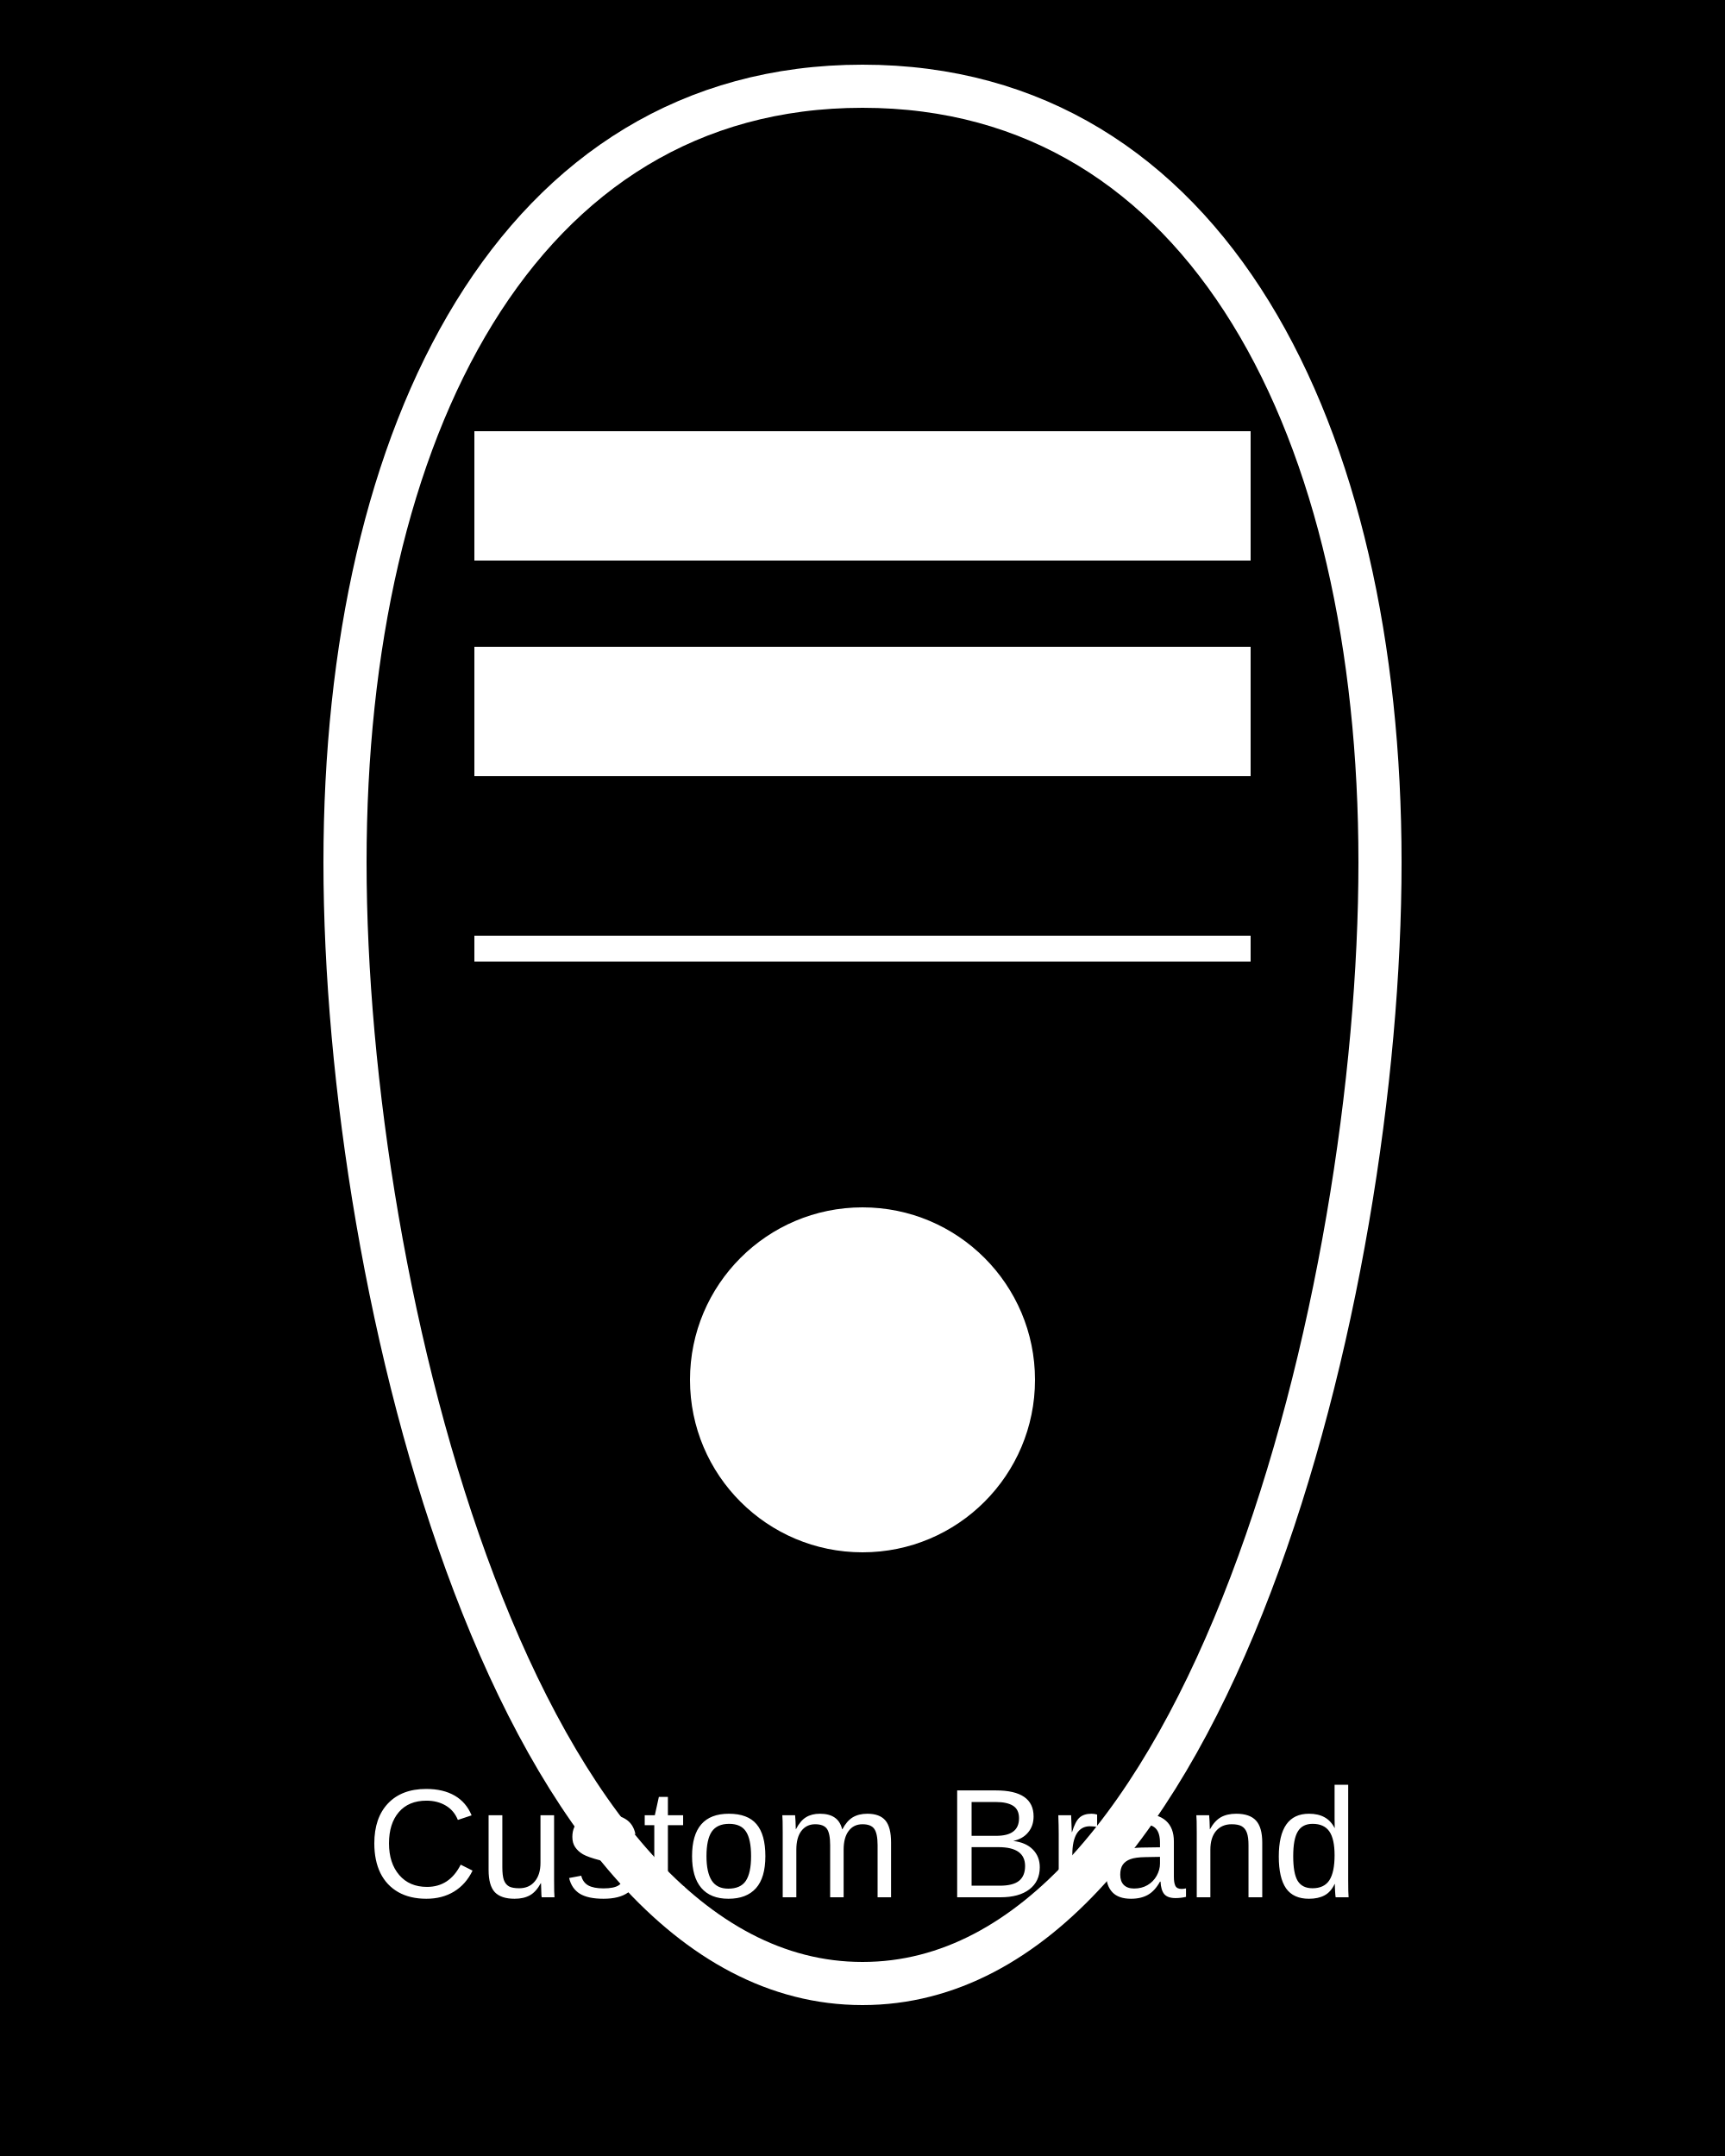
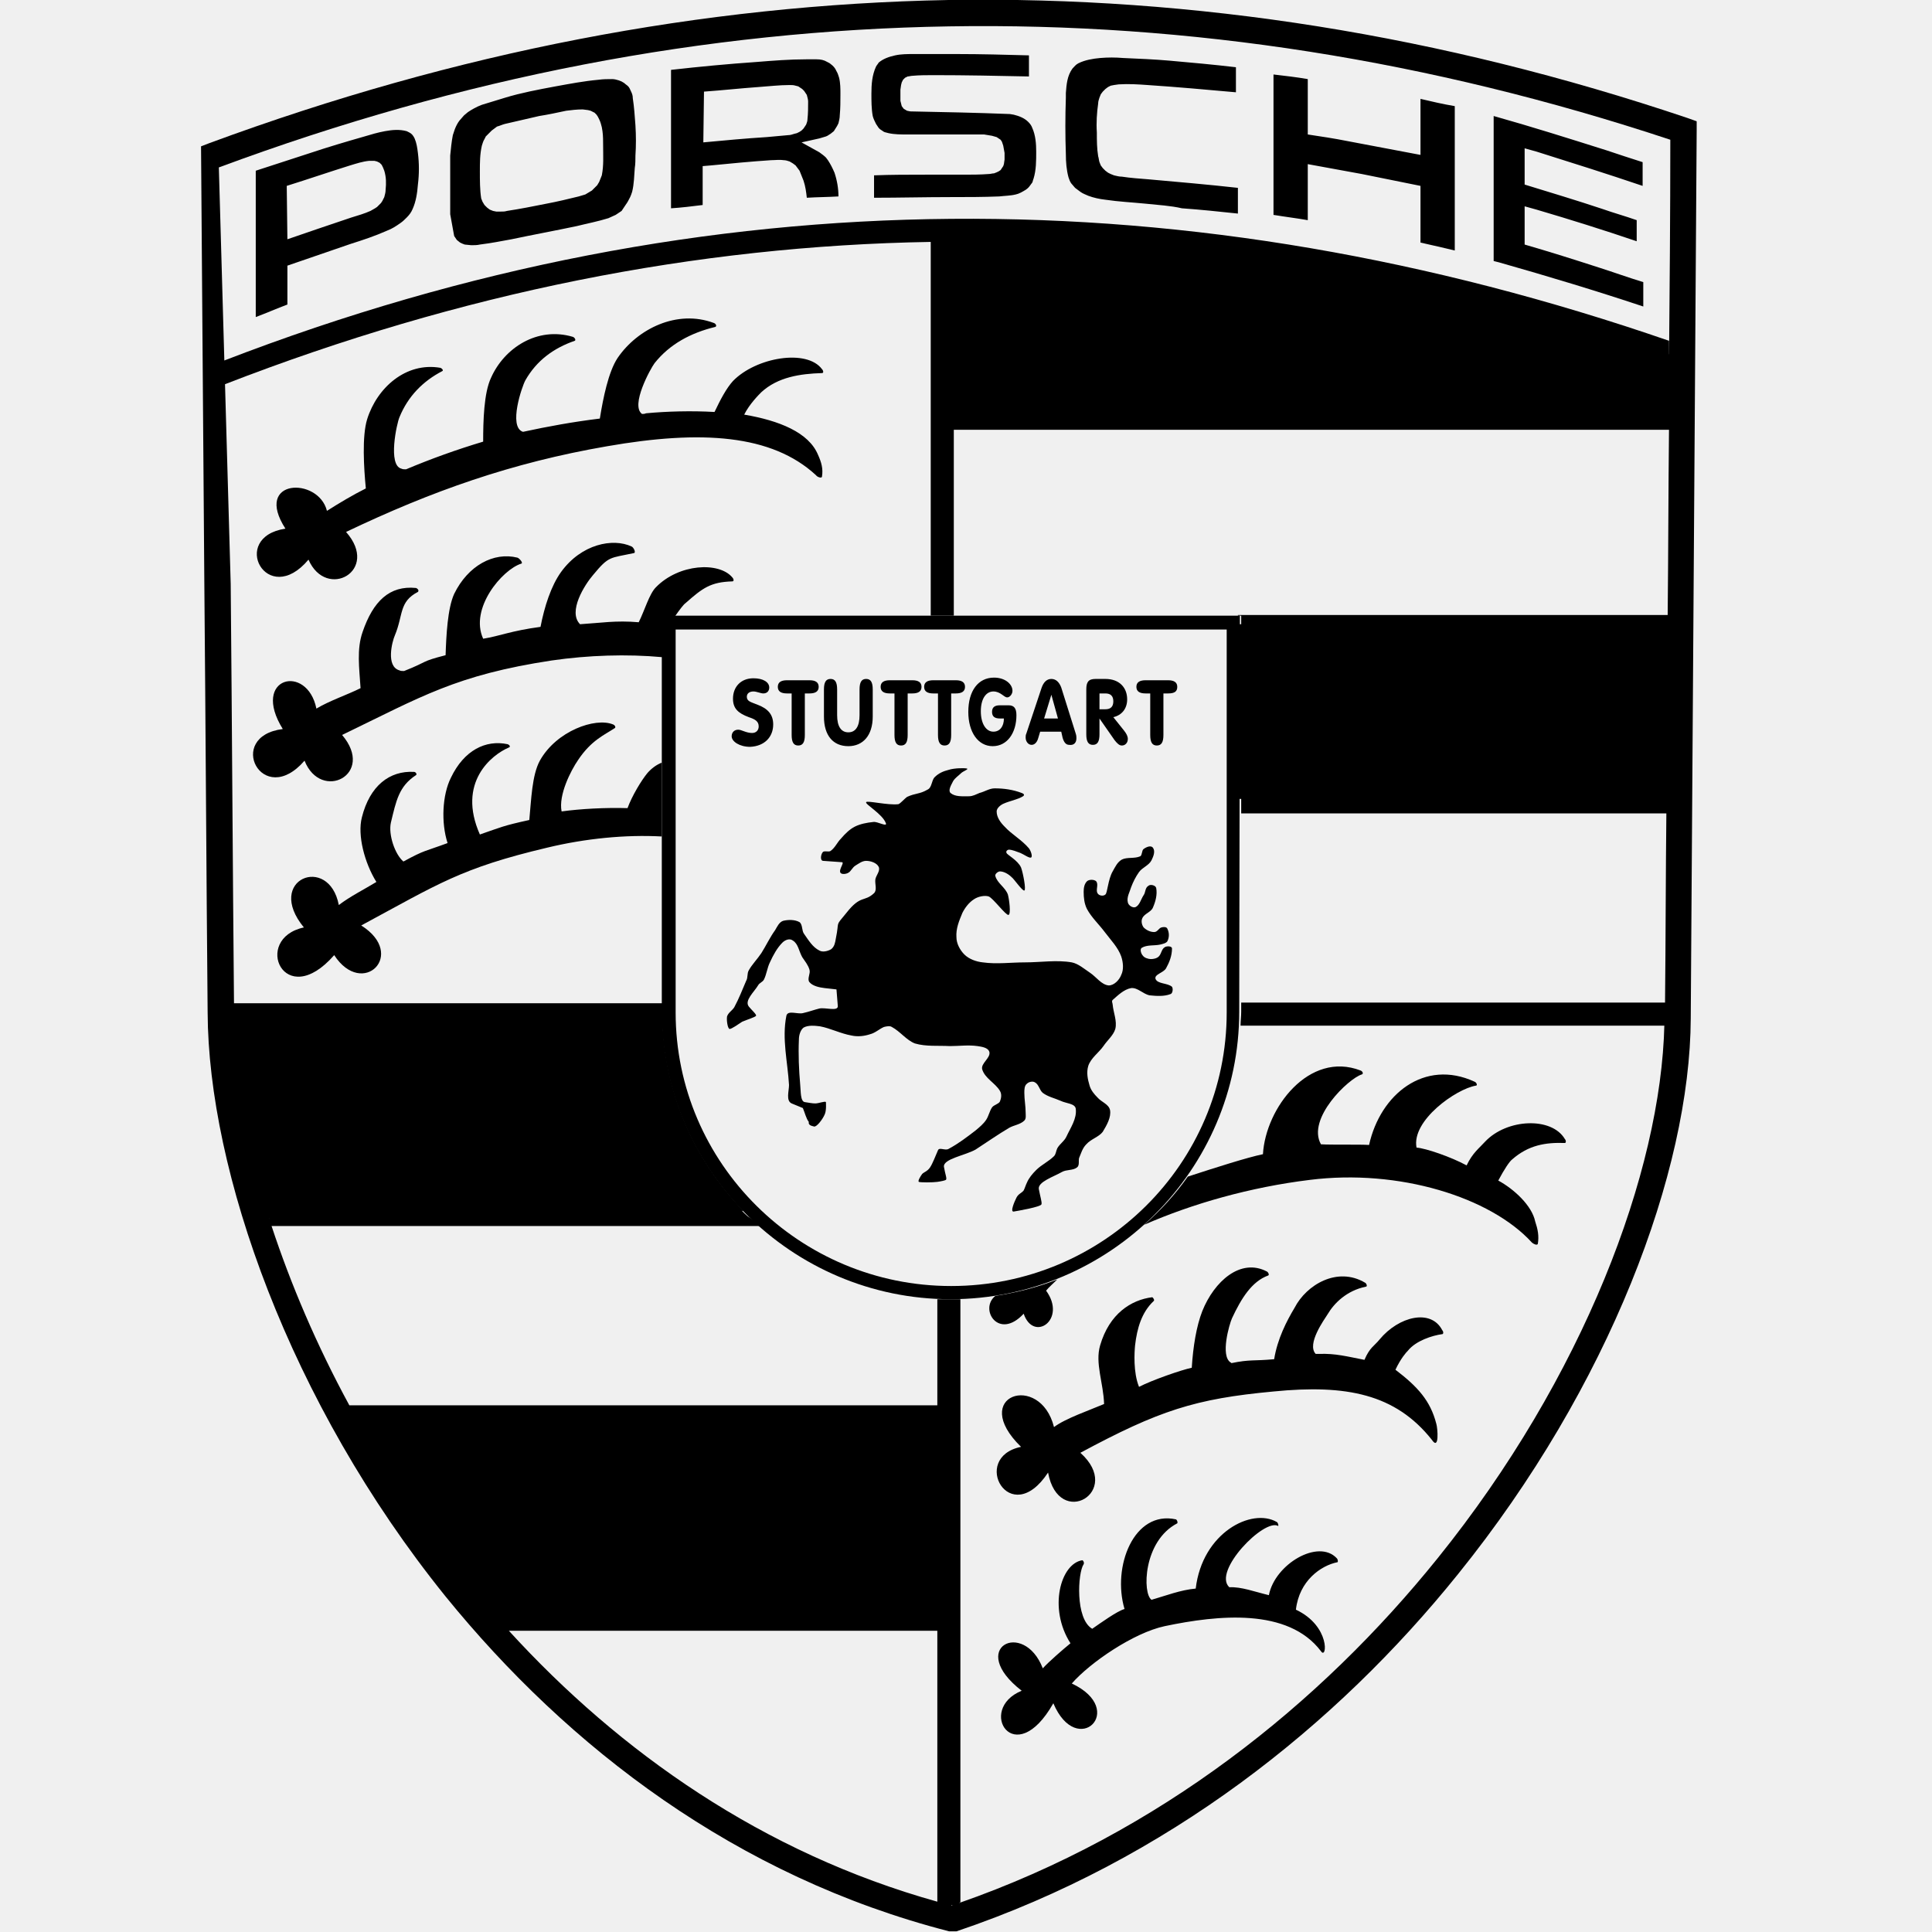
- <svg xmlns="http://www.w3.org/2000/svg" width="200" height="250" viewBox="0 0 200 250">
-   <rect width="100%" height="100%" fill="black" />
-   <path d="M100,10 C140,10 160,50 160,100 C160,150 140,230 100,230 C60,230 40,150 40,100 C40,50 60,10 100,10 Z" fill="none" stroke="white" stroke-width="5" />
-   <rect x="55" y="50" width="90" height="15" fill="white" />
-   <rect x="55" y="75" width="90" height="15" fill="white" />
-   <line x1="55" y1="110" x2="145" y2="110" stroke="white" stroke-width="3" />
-   <circle cx="100" cy="160" r="20" fill="white" />
-   <text x="50%" y="220" font-family="Arial" font-size="18" fill="white" text-anchor="middle">Custom Brand</text>
+ <svg xmlns="http://www.w3.org/2000/svg" fill="#000000" version="1.1" id="Ebene_1" viewBox="0 0 293.1 293.1" xml:space="preserve" width="800px" height="800px">
+   <g>
+     <path d="M159.9,216.5c1.7-1.3,5.5-2.6,7.6-3.5c-0.1-3.2-1.4-6.2-0.6-8.9c1.4-4.8,4.7-6.9,7.9-7.3c0.2,0.1,0.4,0.5,0.2,0.6   c-1.8,1.7-2.5,4.1-2.8,6.7c-0.1,1-0.3,4.1,0.6,6.3c1.9-1,6.5-2.6,8-2.9c0.2-3.2,0.7-6.3,1.6-8.6c1.8-4.5,5.8-8.1,9.8-6   c0.2,0.1,0.4,0.5,0.2,0.6c-2.5,0.9-4.1,3.5-5.5,6.5c-0.4,0.9-1.8,5.7-0.2,6.7c0,0,0.1,0,0.1,0.1c2.9-0.6,3.4-0.3,6.5-0.6   c0.5-3.1,1.9-5.8,3.1-7.8c1.8-3.5,6.5-6.3,10.7-3.8c0.2,0.1,0.4,0.6,0.1,0.6c-2.9,0.6-4.8,2.5-5.8,4.2c-0.5,0.8-3.2,4.5-1.8,6   c0.1,0,0.3,0,0.5,0c2.5-0.1,4.3,0.4,6.9,0.9c0.8-1.9,1.5-2.1,2.3-3.1c2.9-3.5,7.8-4.7,9.5-1.4c0.2,0.2,0.2,0.6,0,0.6   c-1.5,0.2-4,1-5.2,2.5c-0.3,0.3-1.1,1.2-1.9,2.9c3.4,2.6,5.3,4.7,6.2,8.2c0.2,0.6,0.5,4.2-0.7,2.4c-5.5-6.9-12.9-8.4-24-7.3   c-11.9,1.1-17.4,2.9-29.3,9.3c6.6,5.9-3.3,11.7-4.9,3c-5.8,8.8-11.9-2.3-4.1-3.9C146.9,211.7,157.8,208.1,159.9,216.5L159.9,216.5z   " />
+     <path d="M180.2,178.5c4.3-1.4,9-2.9,11.4-3.4c0.4-7,7-15.7,14.8-12.7c0.3,0.1,0.5,0.5,0.2,0.6c-2,0.6-8.4,6.7-6.2,10.6   c1.6,0.1,6,0,7.3,0.1c1.7-7.7,8.4-13.1,16-9.6c0.3,0.1,0.5,0.6,0.2,0.6c-3,0.5-9.8,5.3-9,9.4c1.4,0.1,5.2,1.4,7.6,2.7   c0.9-1.9,1.9-2.6,2.8-3.6c3.3-3.5,10.1-3.8,12.1-0.4c0.2,0.2,0.2,0.6,0,0.6c-2.9-0.1-5.5,0.3-8,2.5c-0.4,0.3-1.2,1.5-2.1,3.2   c2.4,1.3,5.1,3.8,5.6,6.2c0.4,1.2,0.6,2.2,0.4,3.4c-0.1,0.3-0.7,0-0.9-0.2c-6.3-6.9-20.2-11.2-33.7-9.5c-9,1.1-17.8,3.6-25.1,6.8   C176.1,183.6,178.3,181.2,180.2,178.5L180.2,178.5z M160.4,194.1c-0.6,0.6-1.2,1.1-1.7,1.7c3.2,4.4-1.9,7.9-3.4,3.5   c-3.8,4.1-6.8-0.7-4.3-2.7C154.2,196.1,157.4,195.3,160.4,194.1L160.4,194.1z" />
+     <path d="M158.2,253.1c0.9-1,3.1-2.9,4.2-3.8c-3.4-5.3-1.5-12.1,1.8-12.6c0.2,0.1,0.3,0.4,0.2,0.6c-0.9,1.3-1.3,8.3,1.3,9.8   c1.3-0.9,3.8-2.7,4.9-3c-1.9-6.4,1.4-15,7.8-13.6c0.2,0.1,0.3,0.5,0.2,0.6c-5.2,2.7-5.3,10.7-3.9,11.6c2.1-0.6,4.4-1.5,6.7-1.7   c1-8.5,8.5-12.3,12.3-10.1c0.2,0.1,0.3,0.6,0.2,0.6c-2.1-1.2-10,6.9-7.4,9.3c1.8-0.1,3.9,0.7,6,1.2c0.9-4.7,7.5-8.6,10.3-5.6   c0.2,0.2,0.2,0.6,0.1,0.6c-2.5,0.5-5.8,2.8-6.3,7.2c5.3,2.5,4.7,7.7,3.8,6.3c-5-6.6-15.6-5.5-23.7-3.8c-4.7,1-11.3,5.5-14.1,8.7   c8.5,4,0.8,11.5-2.8,3c-5.9,10.4-11.7,0.9-4.8-1.9C146.6,250,155.3,245.6,158.2,253.1L158.2,253.1z" />
+     <path d="M72.6,245.2c-8.4-9.7-15.5-20.2-21.2-30.8h92v30.8L72.6,245.2L72.6,245.2z" />
+     <polygon points="187.7,94.7 255.3,94.7 255.3,121.2 187.7,121.2  " />
+     <polygon points="255.3,54.5 235.3,47.4 212,42.7 185.8,37 161.5,35.1 143,35.1 143,63 255.2,63  " />
+     <path d="M47.1,23.2c2.7-0.9,5.4-1.7,8.2-2.5c1-0.3,2-0.6,3.1-0.8c1.1-0.2,2.2-0.3,3.3,0l0.4,0.2c0.4,0.2,0.6,0.5,0.8,0.9   c0.3,0.7,0.4,1.4,0.5,2.2c0.2,1.6,0.2,3.2,0,4.8c-0.1,1.3-0.3,2.6-0.8,3.7c-0.2,0.5-0.5,0.9-0.9,1.3c-0.3,0.3-0.6,0.6-0.9,0.8   c-0.7,0.5-1.3,0.9-2.1,1.2c-1.8,0.8-3.6,1.4-5.5,2c-3.2,1.1-6.4,2.2-9.6,3.3l0,5.9c-1.6,0.6-3.2,1.3-4.8,1.9V25.9   C41.6,25,44.3,24.1,47.1,23.2L47.1,23.2z M43.6,36.3c3.2-1.1,6.4-2.2,9.7-3.3c1-0.3,2-0.6,2.9-1l0.7-0.4l0.3-0.2l0.3-0.3l0.3-0.3   l0.2-0.3l0.3-0.6c0.1-0.4,0.2-0.7,0.2-1.1c0.1-1,0.1-1.9-0.2-2.9l-0.2-0.5L57.9,25l-0.3-0.3l-0.4-0.2l-0.4-0.1l-0.4,0l-0.4,0   c-1,0.1-1.9,0.4-2.9,0.7c-3.2,1-6.4,2.1-9.6,3.1L43.6,36.3L43.6,36.3z M84.3,13.1c2.2-0.4,4.3-0.8,6.5-1c0.7-0.1,1.4-0.1,2.1-0.1   c0.3,0,0.7,0.1,1,0.2c0.3,0.1,0.5,0.2,0.8,0.4c0.2,0.2,0.4,0.3,0.6,0.5c0.2,0.2,0.3,0.5,0.4,0.7c0.2,0.4,0.3,0.7,0.3,1.1   c0.2,1.3,0.3,2.7,0.4,4.1c0.1,1.6,0.1,3.1,0,4.6c0,0.6,0,1.3-0.1,1.9c-0.1,1.2-0.1,2.4-0.4,3.6c-0.1,0.3-0.2,0.6-0.3,0.8   c-0.2,0.4-0.4,0.8-0.7,1.2L94.3,32l-0.9,0.6c-0.4,0.2-0.7,0.3-1.1,0.5c-1.6,0.5-3.2,0.8-4.8,1.2c-3.3,0.7-6.6,1.3-9.9,2   c-1.6,0.3-3.2,0.6-4.8,0.8c-0.4,0.1-0.9,0.1-1.3,0.1l-1-0.1c-0.3-0.1-0.5-0.2-0.7-0.3l-0.5-0.4l-0.4-0.6l-0.6-3.3l0-8.9   c0.1-1,0.2-2.1,0.4-3.1l0.3-0.9c0.2-0.5,0.4-0.9,0.7-1.3l0.7-0.8l0.6-0.5c0.6-0.4,1.3-0.8,2.1-1.1l3.6-1.1   C79,14.1,81.6,13.6,84.3,13.1L84.3,13.1z M81.8,17.6l-5.2,1.2c-0.4,0.1-0.8,0.3-1.2,0.4L75,19.5l-0.4,0.3l-0.3,0.3L74,20.4   l-0.3,0.3l-0.2,0.4c-0.2,0.3-0.3,0.7-0.4,1c-0.3,1.3-0.3,2.6-0.3,3.9c0,1.4,0,2.8,0.2,4.1l0.2,0.5l0.3,0.5l0.4,0.4l0.4,0.3l0.5,0.2   l0.5,0.1l0.6,0c0.4,0,0.7,0,1-0.1c2-0.3,4-0.7,6-1.1c1.6-0.3,3.3-0.7,4.9-1.1c0.3-0.1,0.7-0.2,1-0.3l0.5-0.3l0.5-0.3l0.4-0.4   l0.4-0.4l0.3-0.5l0.2-0.5l0.2-0.5c0.3-1.5,0.2-2.9,0.2-4.4c0-0.8,0-1.6-0.1-2.3l-0.1-0.6c-0.1-0.4-0.2-0.8-0.4-1.2l-0.2-0.4   l-0.2-0.3l-0.3-0.3L90,17l-0.4-0.2l-0.4-0.1l-0.8-0.1c-0.9,0-1.7,0.1-2.5,0.2C84.5,17.1,83.1,17.4,81.8,17.6L81.8,17.6z M114.8,9.4   c2.5-0.2,5-0.4,7.5-0.4c0.5,0,1.1,0,1.6,0c0.6,0,1.1,0.1,1.6,0.4c0.2,0.1,0.4,0.2,0.5,0.3c0.4,0.3,0.7,0.6,0.9,1.1   c0.2,0.3,0.3,0.7,0.4,1c0.2,0.8,0.2,1.7,0.2,2.5c0,1.1,0,2.1-0.1,3.2c0,0.4-0.1,0.8-0.2,1.2l-0.2,0.4c-0.2,0.3-0.3,0.5-0.5,0.8   l-0.5,0.4c-0.2,0.1-0.4,0.3-0.7,0.4c-0.3,0.1-0.7,0.2-1,0.3l-2.7,0.6l2.7,1.5c0.4,0.3,0.7,0.5,1,0.8l0.3,0.4c0.4,0.6,0.7,1.2,1,1.9   c0.4,1.2,0.6,2.4,0.6,3.6c-1.6,0.1-3.2,0.1-4.8,0.2c-0.1-0.9-0.2-1.7-0.5-2.6l-0.4-1l-0.2-0.5l-0.3-0.4l-0.3-0.4l-0.4-0.3l-0.5-0.3   c-0.3-0.1-0.6-0.2-0.9-0.2c-0.6-0.1-1.3,0-1.9,0c-3.1,0.2-6.1,0.5-9.2,0.8l-1.2,0.1v5.9c-1.6,0.2-3.2,0.4-4.8,0.5V10.6   C106.2,10.1,110.5,9.7,114.8,9.4L114.8,9.4z M106.7,21.6c3.2-0.3,6.4-0.6,9.6-0.8c1.1-0.1,2.2-0.2,3.3-0.3c0.3,0,0.6-0.1,0.9-0.2   l0.4-0.1l0.4-0.2l0.3-0.2l0.3-0.3l0.2-0.3l0.2-0.3c0.1-0.3,0.2-0.5,0.2-0.8c0.1-0.9,0.1-1.8,0.1-2.7c0-0.3-0.1-0.6-0.2-1l-0.2-0.3   l-0.2-0.3l-0.3-0.3l-0.3-0.2l-0.3-0.2l-0.4-0.1c-0.3-0.1-0.6-0.1-0.9-0.1c-1.6,0-3.2,0.2-4.7,0.3c-2.8,0.2-5.5,0.5-8.3,0.7   L106.7,21.6L106.7,21.6z M140.7,26.5c1.8,0,3.6,0,5.5,0c1.2,0,2.5,0,3.8-0.1c0.3,0,0.5-0.1,0.8-0.1c0.3-0.1,0.5-0.2,0.7-0.3   l0.3-0.2l0.2-0.3l0.2-0.3l0.1-0.3l0.1-0.7l0-1l-0.2-1.1l-0.1-0.3l-0.1-0.3l-0.2-0.3l-0.3-0.2l-0.3-0.2l-0.7-0.2l-1.2-0.2l-1.5,0   l-10.1,0c-1,0-2,0-2.9-0.2c-0.3-0.1-0.5-0.1-0.7-0.2l-0.3-0.2l-0.3-0.2l-0.2-0.2l-0.2-0.3l-0.2-0.3c-0.2-0.4-0.4-0.8-0.5-1.2   c-0.2-1.1-0.2-2.3-0.2-3.4c0-1.4,0.1-2.8,0.7-4.1c0.1-0.2,0.3-0.4,0.4-0.6c0.7-0.6,1.6-0.9,2.5-1.1c0.9-0.2,1.9-0.2,2.8-0.2   c2.2,0,4.4,0,6.6,0c3.6,0,7.3,0.1,10.9,0.2v3.2c-4.8-0.1-9.6-0.2-14.4-0.2c-1.1,0-2.2,0-3.3,0.1c-0.2,0-0.5,0.1-0.7,0.1l-0.4,0.2   l-0.3,0.3l-0.2,0.4l-0.1,0.4l-0.1,0.7c0,0.6,0,1.1,0,1.7l0.1,0.4l0.1,0.4l0.3,0.4l0.5,0.3l0.5,0.1c5,0.1,10.1,0.2,15.1,0.4l0.6,0.1   c0.8,0.2,1.6,0.5,2.2,1.1c0.3,0.3,0.5,0.6,0.6,0.9c0.5,1.1,0.6,2.4,0.6,3.6c0,1.4,0,2.8-0.4,4.1c-0.1,0.2-0.1,0.4-0.2,0.6l-0.3,0.4   c-0.2,0.3-0.4,0.5-0.7,0.7c-0.5,0.3-1,0.6-1.5,0.7c-0.8,0.2-1.7,0.2-2.5,0.3c-2.5,0.1-4.9,0.1-7.4,0.1c-3.9,0-7.8,0.1-11.6,0.1   c0-1.1,0-2.3,0-3.4c2.6-0.1,5.2-0.1,7.8-0.1L140.7,26.5L140.7,26.5L140.7,26.5L140.7,26.5z M173.8,30.9c-2-0.2-4.1-0.3-6.1-0.6   c-0.9-0.1-1.8-0.3-2.6-0.6c-0.4-0.2-0.8-0.3-1.2-0.6c-0.3-0.2-0.5-0.4-0.8-0.6c-0.2-0.2-0.4-0.5-0.6-0.7c-0.2-0.3-0.3-0.6-0.4-0.9   c-0.3-1.1-0.4-2.3-0.4-3.5c-0.1-2.9-0.1-5.7,0-8.6l0-0.7c0.1-1.3,0.2-2.6,1-3.7c0.3-0.3,0.5-0.6,0.9-0.8c1-0.5,2.2-0.7,3.3-0.8   c1.2-0.1,2.3-0.1,3.5,0c2.3,0.1,4.7,0.2,7,0.4c3.4,0.3,6.7,0.6,10.1,1V14c-4.5-0.4-8.9-0.8-13.4-1.1c-1.4-0.1-2.9-0.2-4.4-0.1   l-0.7,0.1l-0.5,0.1l-0.4,0.2l-0.4,0.3l-0.4,0.4l-0.3,0.4l-0.2,0.5c-0.1,0.3-0.2,0.6-0.2,0.9c-0.2,1.4-0.3,2.9-0.2,4.4   c0,1.2,0,2.4,0.2,3.6c0.1,0.3,0.1,0.6,0.2,0.9l0.2,0.5l0.3,0.4l0.4,0.4l0.4,0.3l0.4,0.2l0.5,0.2c0.4,0.1,0.8,0.2,1.2,0.2   c1.3,0.2,2.7,0.3,4,0.4c4.5,0.4,9.1,0.8,13.6,1.3c0,1.2,0,2.3,0,3.5v0.4c-2.8-0.3-5.7-0.6-8.5-0.8   C177.6,31.2,175.7,31.1,173.8,30.9L173.8,30.9z M204.4,21.4c3.7,0.7,7.4,1.4,11.1,2.1V15c1.7,0.4,3.4,0.8,5.2,1.1V38   c-1.7-0.4-3.4-0.8-5.2-1.2v-8.6c-3-0.6-5.9-1.2-8.9-1.8c-2.7-0.5-5.5-1-8.2-1.5v8.5c-1.7-0.3-3.4-0.5-5.2-0.8V11.3   c1.7,0.2,3.5,0.4,5.2,0.7v8.4C200.4,20.7,202.4,21,204.4,21.4L204.4,21.4z M243.7,22.8c1.8,0.6,3.6,1.2,5.5,1.8v3.6   c-5.3-1.8-10.7-3.5-16.1-5.2l-1.8-0.5V28c3.9,1.2,7.9,2.4,11.8,3.7c1.7,0.6,3.5,1.1,5.2,1.7v3.2c-5-1.7-10.1-3.3-15.2-4.8l-1.8-0.5   v5.8c3.8,1.1,7.6,2.3,11.3,3.5c2.2,0.7,4.4,1.5,6.7,2.2v3.7c-7.2-2.4-14.5-4.6-21.9-6.7l-0.8-0.2V17.6   C232.3,19.2,238,21,243.7,22.8L243.7,22.8z" />
+     <path d="M38.5,183.7c-3.2-10.7-4.9-20.7-5-29.3h67c0.2,11.3,4.9,21.7,12.3,29.3H38.5L38.5,183.7z" />
+     <path d="M30.5,22.2l1.3-0.5C69.2,7.9,106.5,0.7,143.9,0c37.4-0.6,74.7,5.3,112.1,17.9l1.4,0.5l0,1.4c-0.3,44.9-0.6,89.8-0.9,134.7   c-0.1,23.2-12.3,55.8-35.3,84.3c-18.5,23-44.1,43.4-76.1,54.2l-1.1,0c-32.3-8.3-57.8-27.9-76.4-50.8c-23.8-29.5-36-64.7-36.1-88.6   v0v0v0c-0.2-21.7-0.3-43.4-0.5-65L30.5,22.2L30.5,22.2z M74.1,244h68v-27.3H54.9c-0.3-0.5-0.6-1-0.8-1.5   c4.7,8.4,10.2,16.7,16.5,24.6C71.8,241.2,72.9,242.6,74.1,244L74.1,244z M142.2,247.4h-65c16.8,18.4,38.5,33.7,65,41.1V247.4   L142.2,247.4z M77,247.2c-0.2-0.2-0.4-0.4-0.5-0.6C76.6,246.8,76.8,247,77,247.2L77,247.2z M75.8,245.9c-0.1-0.1-0.1-0.1-0.1-0.2   C75.7,245.8,75.8,245.9,75.8,245.9L75.8,245.9z M53,213.2h89.2v-16.1c0.7,0,1.4,0,2.1,0c0.5,0,0.9,0,1.4,0v91.5   c-0.1,0-0.2,0.1-0.2,0.1c30.4-10.6,54.8-30.2,72.6-52.3c22.1-27.4,33.9-58.6,34.4-81c0,0.1,0,0.1,0,0.2h-64.3   c0-0.7,0.1-1.4,0.1-2.1v-1.4h64.3c0.1-9.6,0.1-19.2,0.2-28.7h-64.5V120h64.5c0.1-7.8,0.1-15.5,0.2-23.2h-64.7v-3.4h-0.5v-0.1h65.2   c0.1-9.4,0.1-18.7,0.2-28.1H144.7v28.2h-3.5V36.7c-35.6,0.6-71.3,7.7-107.1,21.6L34,54.7c36.8-14.2,73.6-21.2,110.3-21.5   c36.4-0.3,72.7,6,108.9,18.5c0,1.2,0,2.4,0,3.6c0.1-11.4,0.2-22.8,0.2-34.1C216.9,9.1,180.4,3.4,144,4C107,4.6,70.1,11.7,33.2,25.4   L35,88.6c0.2,21.2,0.3,42.4,0.5,63.7c0,0,0,0,0-0.1h65.1v1.4c0,0.7,0,1.4,0.1,2.1H35.4c0,0,0,0,0,0c0.2,8,1.9,17.3,4.8,27.1   c0-0.1-0.1-0.2-0.1-0.3h71.4c0.6,0.7,1.2,1.4,1.9,2l2.2,1.5H41.2C44.1,194.8,48,204,53,213.2L53,213.2z M54,215.1   c0,0,0-0.1-0.1-0.1C54,215,54,215.1,54,215.1L54,215.1z M53.9,214.9c-0.1-0.1-0.1-0.2-0.2-0.3C53.8,214.7,53.8,214.8,53.9,214.9   L53.9,214.9z M53.3,213.9C53.3,213.8,53.3,213.8,53.3,213.9C53.3,213.8,53.3,213.8,53.3,213.9L53.3,213.9z M41,185.3   c-0.1-0.2-0.1-0.4-0.2-0.5C40.9,185,41,185.1,41,185.3L41,185.3z M40.6,184c-0.1-0.2-0.1-0.4-0.2-0.6   C40.5,183.6,40.6,183.8,40.6,184L40.6,184z M35.4,154.7C35.4,154.7,35.4,154.7,35.4,154.7C35.4,154.7,35.4,154.7,35.4,154.7   L35.4,154.7z M35.4,152.5C35.4,152.5,35.4,152.5,35.4,152.5C35.4,152.5,35.4,152.5,35.4,152.5L35.4,152.5z M252.4,152.9   c0,0,0,0.1,0,0.1C252.4,153,252.4,152.9,252.4,152.9L252.4,152.9z M252.4,153.4c0,0.1,0,0.1,0,0.2   C252.4,153.5,252.4,153.5,252.4,153.4L252.4,153.4z M252.4,153.6c0,0,0,0.1,0,0.1C252.4,153.7,252.4,153.7,252.4,153.6L252.4,153.6   z M252.4,154.2c0,0,0,0.1,0,0.1C252.4,154.3,252.4,154.3,252.4,154.2L252.4,154.2z M252.4,154.4c0,0,0,0.1,0,0.1   C252.4,154.5,252.4,154.4,252.4,154.4L252.4,154.4z M252.4,154.5C252.4,154.5,252.4,154.6,252.4,154.5   C252.4,154.6,252.4,154.5,252.4,154.5L252.4,154.5z M252.4,154.2C252.4,154.2,252.4,154.2,252.4,154.2   C252.4,154.2,252.4,154.2,252.4,154.2C252.4,154.2,252.4,154.2,252.4,154.2c0-0.1,0-0.1,0-0.1c0,0,0,0,0,0c0,0,0,0,0,0s0,0,0,0   c0,0,0,0,0,0c0,0,0,0,0,0c0,0,0,0,0,0V154.2L252.4,154.2z M252.4,153.9C252.4,153.9,252.4,153.9,252.4,153.9c0-0.1,0-0.1,0-0.1   c0,0,0,0,0,0c0,0,0,0,0,0V153.9L252.4,153.9z M252.4,152.4C252.4,152.4,252.4,152.4,252.4,152.4   C252.4,152.4,252.4,152.3,252.4,152.4c0-0.1,0-0.1,0-0.1s0,0,0,0c0,0,0,0,0,0V152.4L252.4,152.4z M252.9,93.8   C252.9,93.8,252.9,93.8,252.9,93.8C252.9,93.8,252.9,93.8,252.9,93.8L252.9,93.8z M144.7,61.8h108.4c0,0.6,0,1.1,0,1.7   c0-2.7,0-5.4,0-8.1c-36.1-12.6-72.2-18.9-108.4-18.7L144.7,61.8L144.7,61.8z M253.1,63.5c0,0.3,0,0.5,0,0.8   C253.1,64,253.1,63.8,253.1,63.5L253.1,63.5z M253.1,64.5C253.1,64.5,253.1,64.5,253.1,64.5C253.1,64.5,253.1,64.5,253.1,64.5   L253.1,64.5z M253.1,64.6c0,0.2,0,0.4,0,0.6C253.1,65,253.1,64.8,253.1,64.6L253.1,64.6z M145.3,288.8   C145.3,288.8,145.3,288.8,145.3,288.8C145.3,288.8,145.3,288.8,145.3,288.8L145.3,288.8z M144.5,289C144.5,289,144.5,289,144.5,289   C144.5,289,144.5,289,144.5,289L144.5,289z M144.5,289c-0.1,0-0.1,0-0.2,0.1C144.4,289.1,144.4,289.1,144.5,289L144.5,289z    M143.1,288.8c-0.3-0.1-0.5-0.1-0.8-0.2C142.6,288.6,142.9,288.7,143.1,288.8L143.1,288.8z M145.3,288.7   C145.4,288.7,145.4,288.7,145.3,288.7C145.4,288.7,145.4,288.7,145.3,288.7L145.3,288.7L145.3,288.7z" />
+     <path d="M49.6,77.5c1.9-1.2,3.9-2.4,5.9-3.4c-0.3-3.1-0.6-7.9,0.2-10.5c1.5-4.8,5.9-8.7,11.1-7.8c0.3,0.1,0.5,0.4,0.3,0.5   c-2.9,1.5-5.2,3.8-6.5,7c-0.4,0.9-1.8,7.3,0.3,7.8c0.2,0.1,0.4,0.1,0.7,0.1c3.8-1.6,7.7-3,11.7-4.2c0-3.1,0.1-7.4,1.2-9.7   c2-4.5,7-7.8,12.4-6.2c0.3,0.1,0.5,0.5,0.3,0.6c-3.2,1.1-5.8,3-7.5,6c-0.5,0.9-2.6,7-0.4,7.8c0,0,0.1,0,0.1,0   c3.7-0.8,7.5-1.5,11.6-2c0.5-3.1,1.3-7.1,2.7-9.2c3-4.4,9-7.4,14.6-5.3c0.3,0.1,0.5,0.5,0.2,0.6c-3.7,0.9-6.9,2.6-9.2,5.5   c-0.6,0.8-3.7,6.4-1.9,7.7c0.2,0,0.4,0,0.6-0.1c3.2-0.3,6.9-0.4,10.4-0.2c0.9-1.9,1.8-3.6,2.8-4.7c3.5-3.6,11.2-4.9,13.5-1.8   c0.2,0.2,0.3,0.6,0,0.6c-3.3,0.1-6.7,0.6-9.2,2.9c-0.4,0.4-1.8,1.8-2.6,3.4c5.3,0.9,9.8,2.7,11.2,6.1c0.5,1.1,0.8,2.1,0.6,3.3   c0,0.3-0.7,0.1-0.9-0.2c-6.7-6.2-17.4-6.9-31.7-4.4c-14.5,2.5-26.6,6.8-39.6,13c5.2,5.9-3,10.4-5.7,4.2c-6.3,7.5-12.1-3.4-3.5-4.7   C38.4,72.6,48.3,72.3,49.6,77.5L49.6,77.5z" />
+     <path d="M51.4,137.3c1.7-1.3,3.9-2.4,5.7-3.5c-1.8-2.9-2.9-7.1-2.2-9.8c1.2-4.8,4.2-7.1,7.9-6.9c0.3,0,0.5,0.4,0.3,0.5   c-2.6,1.7-3,3.9-3.8,7.2c-0.4,1.8,0.6,4.8,1.9,5.9c3.3-1.8,3.2-1.5,6.7-2.8c-1-3.1-0.8-7.3,0.5-9.9c2-4.2,5.3-5.8,8.6-5.1   c0.3,0.1,0.5,0.4,0.2,0.5c-2.6,1.1-7.9,5.3-4.4,13.2c3.2-1.1,3.4-1.3,7.5-2.2c0.3-3.1,0.4-6.8,1.6-9c2.5-4.5,8.4-6.6,11.1-5.5   c0.3,0.1,0.5,0.5,0.2,0.6c-1.5,1-3.5,1.8-5.5,4.8c-1.1,1.6-3,5.3-2.5,7.8c2.9-0.4,6.7-0.6,10-0.5c0.7-1.9,2.1-4.2,3-5.3   c0.6-0.7,1.4-1.3,2.2-1.6v11.2c-5.5-0.3-11.6,0.3-17.4,1.7c-13.1,3.1-16.5,5.5-28.2,11.8c7,4.4,0.2,11.1-4.1,4.5   c-7.6,8.7-12.5-2.5-4.6-4.2C40.1,133.4,49.9,129.5,51.4,137.3L51.4,137.3z" />
+     <path d="M48,107.5c2-1.2,4.7-2.1,6.7-3.1c-0.2-3.1-0.6-5.9,0.3-8.5c1.6-4.7,4.1-7.1,8.1-6.7c0.3,0.1,0.5,0.4,0.3,0.6   c-2.9,1.5-2.2,3.5-3.5,6.6c-0.4,0.9-1.4,4.7,0.7,5.3c0.2,0.1,0.4,0.1,0.7,0.1c3.8-1.5,2.4-1.4,6.3-2.4c0.1-3,0.3-7.1,1.3-9.3   c2.1-4.3,6-6.4,9.6-5.5c0.3,0.1,0.9,0.8,0.6,0.9c-2.9,0.9-7.9,6.8-5.8,11.4c2.5-0.4,4.2-1.2,8.7-1.8c0.6-3.1,1.6-6.2,3.1-8.3   c3.1-4.3,7.9-5.2,10.7-3.9c0.3,0.1,0.7,0.9,0.4,1c-3.7,0.8-3.8,0.4-6.2,3.3c-1.3,1.5-3.9,5.6-2,7.5c3.2-0.2,5.4-0.6,8.9-0.3   c0.9-1.8,1.6-4.3,2.6-5.3c3.5-3.6,9.6-3.9,11.6-1.5c0.2,0.2,0.3,0.6,0,0.6c-3.3,0.1-4.5,1-7.1,3.3c-0.3,0.2-0.9,1-1.6,2h-1.9v6.2   c-5.4-0.5-11.3-0.3-16.8,0.5c-14.5,2.2-19.8,5.5-31.8,11.3c5.1,6-3.2,10.2-5.7,3.9c-6.4,7.4-12.1-3.7-3.3-4.8   C38,102.7,46.6,100.6,48,107.5L48,107.5z" />
+     <g>
+       <path d="M186.1,95.5v58.1c0,22.9-18.7,41.5-41.8,41.5c-23,0-41.8-18.6-41.8-41.5V95.5H186.1 M188.1,93.4h-87.7v60.1    c0,23.9,19.7,43.6,43.8,43.6c24.2,0,43.8-19.7,43.8-43.6L188.1,93.4L188.1,93.4z" />
+     </g>
+     <path d="M142.4,136c0.4,0.4,1.3-0.1,1.6-0.5c0.7-1.1,0.6-2.5,0.7-3.9c0.1-1.5,0.1-2.8-0.4-4.2c-0.8-2.4-1.9-4.3-4.6-4.7   c-0.3-0.1-0.9,0.5-0.7,0.7c1.8,1.9,2.5,1.8,3,4.7C142.5,130.9,142.2,135.8,142.4,136L142.4,136z M123.5,170.9   c0.4,0.1,1.3-1.1,1.6-1.8c0.3-0.6,0.2-1.8,0.2-1.9c-0.1-0.2-1.1,0.2-1.6,0.2c-0.5,0-0.9-0.1-1.6-0.2c-0.7-0.1-0.6-1.7-0.7-2.6   c-0.2-2.3-0.3-4.6-0.2-6.9c0-0.6,0.2-1.4,0.7-1.8c0.7-0.4,1.7-0.3,2.5-0.2c1.6,0.3,3.1,1.1,4.8,1.4c0.9,0.2,1.9,0.1,2.8-0.2   c0.8-0.2,1.4-0.8,2.1-1.1c0.4-0.1,0.9-0.2,1.2,0c1.3,0.7,2.2,2,3.5,2.5c1.7,0.5,3.5,0.3,5.3,0.4c1.4,0,2.8-0.2,4.2,0   c0.6,0.1,1.6,0.2,1.8,0.9c0.2,0.9-1.3,1.7-1.1,2.6c0.4,1.4,2,2.1,2.7,3.3c0.3,0.5,0.2,1.1,0,1.6c-0.2,0.4-0.9,0.5-1.2,0.9   c-0.4,0.6-0.5,1.3-0.9,1.9c-0.4,0.6-1,1.1-1.6,1.6c-1.3,1-2.6,2-4.1,2.8c-0.5,0.3-1.4-0.3-1.6,0.2c-0.4,0.9-0.8,2-1.2,2.6   c-0.4,0.6-0.9,0.7-1.2,1c-0.3,0.4-0.7,1.1-0.5,1.2c0.2,0.1,2.1,0.1,2.8,0c0.7-0.1,1.1-0.2,1.3-0.3c0.2-0.2-0.1-0.8-0.3-2   c-0.1-1.2,3.2-1.7,4.8-2.6c1.7-1.1,3.4-2.3,5.1-3.3c0.7-0.4,1.7-0.5,2.3-1.1c0.3-0.3,0.2-0.8,0.2-1.2c0-1-0.2-2-0.2-3   c0-0.5,0-1.1,0.4-1.4c0.3-0.3,0.9-0.4,1.2-0.2c0.6,0.3,0.7,1.2,1.2,1.6c0.8,0.6,1.8,0.8,2.7,1.2c0.8,0.4,2.2,0.4,2.3,1.2   c0.2,1.5-0.8,2.9-1.4,4.2c-0.3,0.7-1,1.1-1.4,1.8c-0.2,0.4-0.2,0.9-0.5,1.2c-0.8,0.8-1.9,1.3-2.7,2.1c-0.6,0.6-1.1,1.2-1.4,1.9   c-0.2,0.4-0.3,0.8-0.5,1.2c-0.3,0.4-0.8,0.5-1.1,1.1c-0.3,0.6-1,2.2-0.4,2.1c0.6-0.1,4.1-0.7,4.2-1.1c0.1-0.3-0.2-1.2-0.4-2.3   c-0.2-1.1,2.3-1.9,3.5-2.6c0.7-0.4,1.7-0.2,2.3-0.7c0.4-0.3,0.2-1,0.3-1.4c0.3-0.7,0.5-1.5,1.1-2.1c0.7-0.8,1.9-1.1,2.5-1.9   c0.6-1,1.3-2.2,1.1-3.3c-0.2-0.9-1.3-1.2-1.9-1.9c-0.5-0.5-1-1.1-1.2-1.8c-0.3-1-0.5-2-0.2-3c0.4-1.2,1.6-2,2.3-3   c0.6-0.9,1.5-1.6,1.8-2.6c0.3-1.2-0.3-2.5-0.4-3.7c0-0.2-0.2-0.5,0-0.7c0.8-0.7,1.7-1.6,2.8-1.8c1-0.1,1.8,0.9,2.8,1.1   c1,0.1,2.2,0.2,3.2-0.2c0.3-0.1,0.4-0.8,0.2-1.1c-0.7-0.6-2.2-0.4-2.5-1.2c-0.2-0.7,1.2-0.9,1.6-1.6c0.5-0.9,0.9-1.9,0.9-3   c0-0.4-0.8-0.4-1.1-0.2c-0.5,0.3-0.5,1-0.9,1.4c-0.3,0.3-0.8,0.4-1.2,0.4c-0.4,0-1-0.2-1.2-0.5c-0.3-0.3-0.5-1-0.2-1.2   c0.8-0.5,1.9-0.3,2.8-0.5c0.4-0.1,0.9-0.2,1.1-0.5c0.3-0.6,0.3-1.3,0-1.9c-0.1-0.3-0.6-0.3-0.9-0.2c-0.4,0.1-0.6,0.7-1.1,0.7   c-0.6,0-1.2-0.3-1.6-0.7c-0.3-0.4-0.4-1-0.2-1.4c0.3-0.7,1.3-0.9,1.6-1.6c0.4-0.9,0.7-2,0.5-3c-0.1-0.4-0.9-0.6-1.2-0.3   c-0.5,0.3-0.4,1-0.7,1.4c-0.4,0.6-0.6,1.5-1.2,1.8c-0.4,0.2-1.1-0.2-1.2-0.7c-0.2-0.8,0.3-1.6,0.5-2.3c0.3-0.8,0.7-1.6,1.2-2.3   c0.5-0.7,1.5-1,1.9-1.8c0.3-0.6,0.6-1.4,0.2-1.9c-0.3-0.4-1-0.1-1.4,0.2c-0.3,0.2-0.2,0.9-0.5,1.1c-0.9,0.4-2,0.1-2.8,0.5   c-0.7,0.4-1,1.1-1.4,1.8c-0.7,1.2-0.8,3.3-1.1,3.5c-0.3,0.3-1,0.2-1.2-0.2c-0.3-0.5,0.2-1.3-0.2-1.8c-0.3-0.3-1.1-0.3-1.4,0   c-0.4,0.4-0.5,1-0.5,1.6c0,0.9,0.1,1.8,0.5,2.6c0.7,1.3,1.8,2.3,2.7,3.5c0.9,1.2,2,2.3,2.5,3.7c0.3,0.9,0.4,2,0,2.8   c-0.3,0.8-1.1,1.6-1.9,1.6c-1.1-0.1-1.9-1.3-2.8-1.9c-0.9-0.6-1.8-1.4-2.8-1.6c-2.3-0.4-4.7,0-7.1,0c-2.1,0-4.3,0.3-6.4,0   c-1-0.1-2.1-0.5-2.8-1.2c-0.7-0.7-1.2-1.7-1.2-2.6c-0.1-1.3,0.4-2.5,0.9-3.7c0.4-0.8,1-1.6,1.8-2.1c0.6-0.4,1.6-0.6,2.2-0.4   c0.7,0.3,2.6,2.9,3,2.8c0.4-0.1,0.1-2.4-0.1-3.1c-0.4-1.1-1.6-1.7-1.9-2.8c-0.1-0.3,0.4-0.7,0.7-0.7c0.6,0,1.3,0.4,1.8,0.9   c0.3,0.2,1.6,2.1,1.9,2c0.3-0.1-0.2-2.7-0.5-3.5c-0.5-1.1-2.1-1.9-2.2-2.2c-0.1-0.2,0-0.4,0.3-0.5c0.6,0,1.2,0.3,1.8,0.5   c0.5,0.2,1.3,0.8,1.6,0.7c0.3-0.1,0-1-0.3-1.4c-1.1-1.3-2.6-2.1-3.7-3.3c-0.6-0.6-1.2-1.4-1.2-2.3c0-0.5,0.6-1,1.1-1.2   c0.9-0.4,2.1-0.6,2.9-1.1c0.3-0.2,0.1-0.4-0.2-0.5c-1.3-0.5-2.7-0.7-4.1-0.7c-0.8,0-1.5,0.5-2.3,0.7c-0.5,0.2-1,0.5-1.6,0.5   c-1,0-2.1,0.1-2.8-0.5c-0.4-0.4,0.1-1.2,0.4-1.8c0.3-0.5,0.8-0.8,1.2-1.2c0.3-0.3,1.2-0.6,0.9-0.7c-0.3-0.1-1.9-0.1-2.8,0.2   c-0.8,0.2-1.5,0.5-2.1,1.1c-0.5,0.5-0.4,1.6-1.1,1.9c-1.2,0.7-1.8,0.5-3.1,1.1c-0.3,0.2-1,1-1.3,1.1c-1.6,0.2-4.8-0.6-4.9-0.3   c-0.2,0.3,2.5,1.8,3,3.2c0.2,0.6-1.3-0.3-1.9-0.2c-1,0.1-2,0.3-2.8,0.7c-0.8,0.4-1.5,1.1-2.1,1.8c-0.6,0.6-0.9,1.4-1.6,1.9   c-0.3,0.2-1-0.1-1.2,0.2c-0.3,0.4-0.4,1.3,0.1,1.3l2.8,0.2c0.5,0-0.5,1.1-0.2,1.6c0.2,0.3,0.9,0.2,1.2,0c0.4-0.2,0.6-0.8,1.1-1.1   c0.5-0.3,1-0.7,1.6-0.7c0.7,0,1.6,0.3,1.9,0.9c0.3,0.6-0.4,1.3-0.5,1.9c-0.1,0.7,0.3,1.6-0.2,2.1c-1.5,1.4-2,0.2-4.2,3   c-1.8,2.2-1,1-1.6,3.9c-0.1,0.6-0.2,1.2-0.7,1.6c-0.5,0.3-1.3,0.5-1.8,0.2c-1-0.5-1.6-1.5-2.3-2.5c-0.4-0.5-0.2-1.4-0.7-1.8   c-0.7-0.4-1.7-0.4-2.5-0.2c-0.6,0.2-0.9,0.9-1.2,1.4c-0.8,1.1-1.4,2.4-2.1,3.5c-0.6,0.9-1.4,1.7-1.9,2.6c-0.3,0.5-0.1,1.1-0.4,1.6   c-0.6,1.4-1.1,2.7-1.8,4c-0.3,0.5-0.9,0.8-1.1,1.4c-0.1,0.6,0.1,1.9,0.4,1.9c0.3,0,1.3-0.7,1.9-1.1c0.7-0.3,2-0.7,2.1-0.9   c0.1-0.2-0.7-0.9-1.1-1.4c-0.7-0.9,0.8-2.2,1.4-3.2c0.2-0.4,0.7-0.5,0.9-0.9c0.4-0.8,0.5-1.8,0.9-2.6c0.5-1.1,1.1-2.2,1.9-3   c0.4-0.4,1.1-0.7,1.6-0.3c0.8,0.5,0.9,1.6,1.4,2.5c0.4,0.6,0.9,1.2,1.1,1.9c0.2,0.6-0.4,1.4,0,1.9c0.5,0.6,1.5,0.8,2.3,0.9l1.8,0.2   l0.2,2.5c0.1,0.9-1.9,0.2-2.8,0.4c-0.8,0.2-1.6,0.5-2.5,0.7c-0.8,0.2-2.3-0.5-2.5,0.4c-0.7,3.5,0.2,7,0.4,10.5   c0,0.9-0.5,2.4,0.4,2.8l1.7,0.7c0.3,0.7,0.5,1.6,0.9,2.1C122.6,170.7,123.1,170.8,123.5,170.9L123.5,170.9z" />
+     <path d="M178.6,104.2c0-0.7-0.5-1-1.4-1h-3.4c-0.9,0-1.4,0.3-1.4,1s0.5,1,1.4,1h0.7v6.3c0,1.1,0.3,1.6,1,1.6c0.7,0,1-0.5,1-1.6   v-6.3h0.7C178.2,105.2,178.6,104.9,178.6,104.2L178.6,104.2z M168.9,106.4c0,0.8-0.4,1.2-1.2,1.2h-0.9v-2.4h0.9   C168.5,105.2,168.9,105.6,168.9,106.4L168.9,106.4z M171.1,112.1c0-0.4-0.2-0.8-0.6-1.3l-1.6-2c1.3-0.3,2.1-1.3,2.1-2.7   c0-1.8-1.2-3.1-3.3-3.1h-1.5c-1.1,0-1.4,0.5-1.4,1.6v6.8c0,1.1,0.3,1.6,1,1.6c0.7,0,1-0.5,1-1.6v-2.4l2.3,3.3   c0.4,0.5,0.7,0.8,1.1,0.8C170.7,113.1,171.1,112.7,171.1,112.1L171.1,112.1z M160.5,109h-2.1l1.1-3.6L160.5,109L160.5,109z    M163.3,112c0-0.2,0-0.4-0.1-0.7l-2.2-7c-0.3-0.8-0.8-1.3-1.5-1.3c-0.7,0-1.2,0.5-1.5,1.4l-2.3,6.9c-0.1,0.2-0.1,0.4-0.1,0.6   c0,0.6,0.4,1.1,0.9,1.1c0.4,0,0.8-0.3,1-1l0.3-1h3.2l0.2,0.9c0.2,0.7,0.5,1.1,1,1.1C162.9,113.1,163.3,112.7,163.3,112L163.3,112z    M154.2,108.5c0-1.1-0.4-1.5-1.2-1.5h-1.3c-0.8,0-1.2,0.3-1.2,1c0,0.7,0.4,1,1.2,1h0.6c0,1.2-0.6,2-1.6,2c-1.1,0-1.9-1.2-1.9-3.1   c0-1.9,0.8-3,1.9-3c1.1,0,1.6,0.9,2.1,0.9c0.4,0,0.8-0.5,0.8-1c0-1-1.1-2-2.8-2c-2.4,0-3.9,2-3.9,5.2c0,3.1,1.5,5.2,3.7,5.2   C152.8,113.2,154.2,111.2,154.2,108.5L154.2,108.5z M146.4,104.2c0-0.7-0.5-1-1.4-1h-3.4c-0.9,0-1.4,0.3-1.4,1s0.5,1,1.4,1h0.7v6.3   c0,1.1,0.3,1.6,1,1.6c0.7,0,1-0.5,1-1.6v-6.3h0.7C145.9,105.2,146.4,104.9,146.4,104.2L146.4,104.2z M139.8,104.2   c0-0.7-0.5-1-1.4-1h-3.4c-0.9,0-1.4,0.3-1.4,1s0.5,1,1.4,1h0.7v6.3c0,1.1,0.3,1.6,1,1.6c0.7,0,1-0.5,1-1.6v-6.3h0.7   C139.3,105.2,139.8,104.9,139.8,104.2L139.8,104.2z M132.4,108.7v-4.1c0-1.1-0.3-1.6-1-1.6c-0.7,0-1,0.5-1,1.6v3.9   c0,1.7-0.6,2.6-1.7,2.6c-1.1,0-1.7-0.9-1.7-2.6v-3.9c0-1.1-0.3-1.6-1-1.6c-0.7,0-1,0.5-1,1.6v4.1c0,2.9,1.4,4.5,3.7,4.5   C130.9,113.2,132.4,111.6,132.4,108.7L132.4,108.7z M124.2,104.2c0-0.7-0.5-1-1.4-1h-3.4c-0.9,0-1.4,0.3-1.4,1s0.5,1,1.4,1h0.7v6.3   c0,1.1,0.3,1.6,1,1.6c0.7,0,1-0.5,1-1.6v-6.3h0.7C123.7,105.2,124.2,104.9,124.2,104.2L124.2,104.2z M117.3,109.9   c0-1.5-0.8-2.4-2.4-3c-1-0.4-1.6-0.5-1.6-1.2c0-0.5,0.4-0.8,1-0.8c0.5,0,1.1,0.3,1.5,0.3c0.6,0,0.9-0.4,0.9-0.9   c0-0.8-0.9-1.4-2.4-1.4c-1.9,0-3.1,1.3-3.1,3.1c0,1.5,0.8,2.2,2.4,2.8c0.9,0.3,1.5,0.6,1.5,1.4c0,0.6-0.4,1-1,1   c-0.9,0-1.6-0.5-2.1-0.5c-0.6,0-1,0.4-1,1c0,0.8,1.2,1.6,2.8,1.6C116,113.2,117.3,111.8,117.3,109.9L117.3,109.9z" />
+   </g>
</svg>
